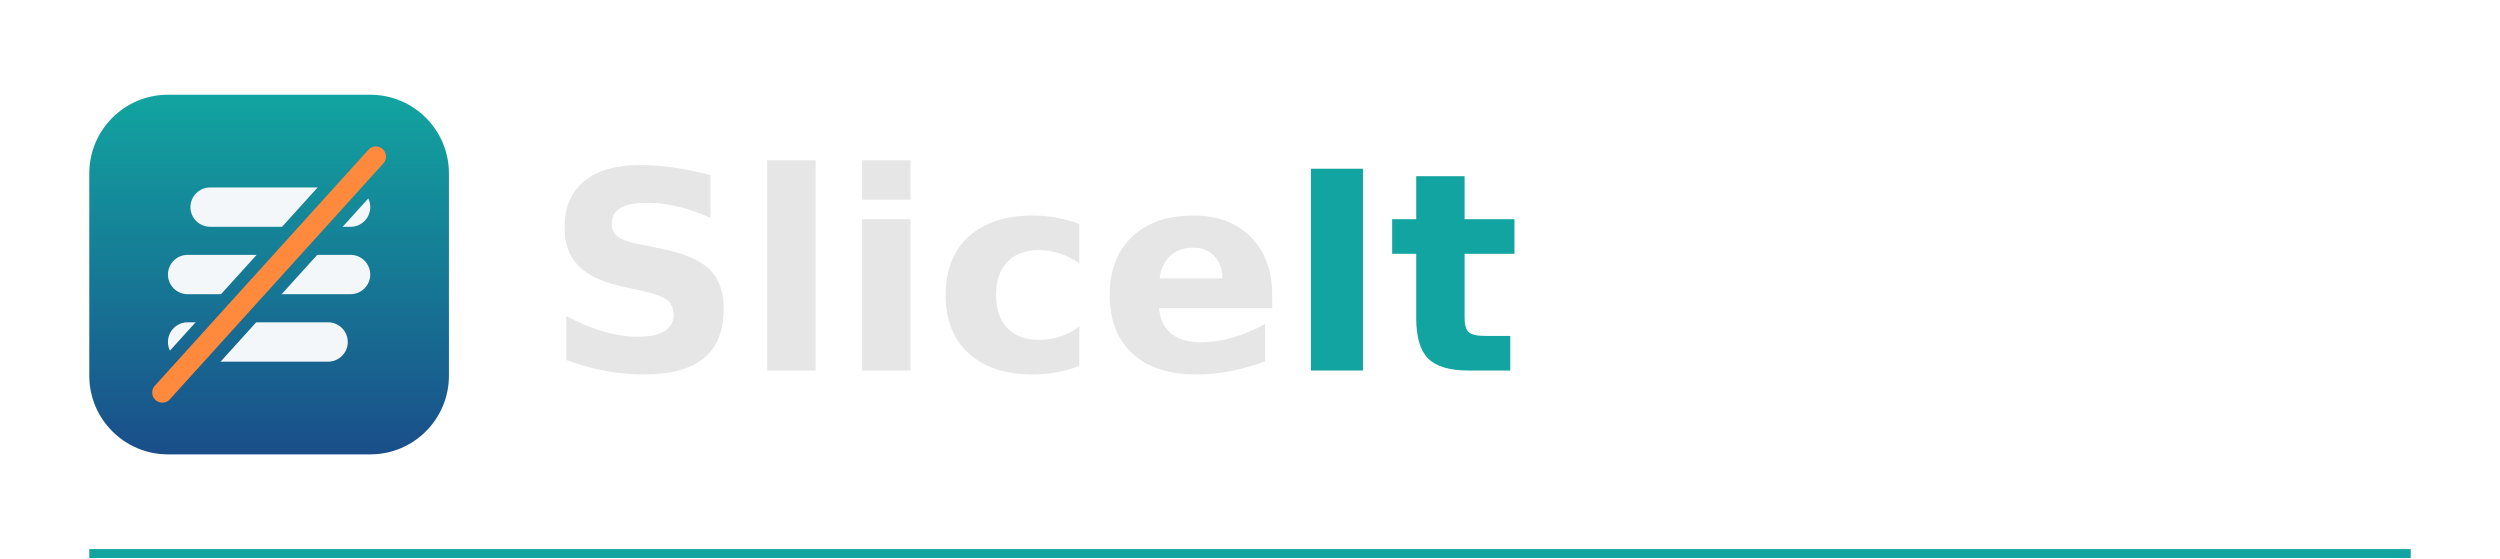
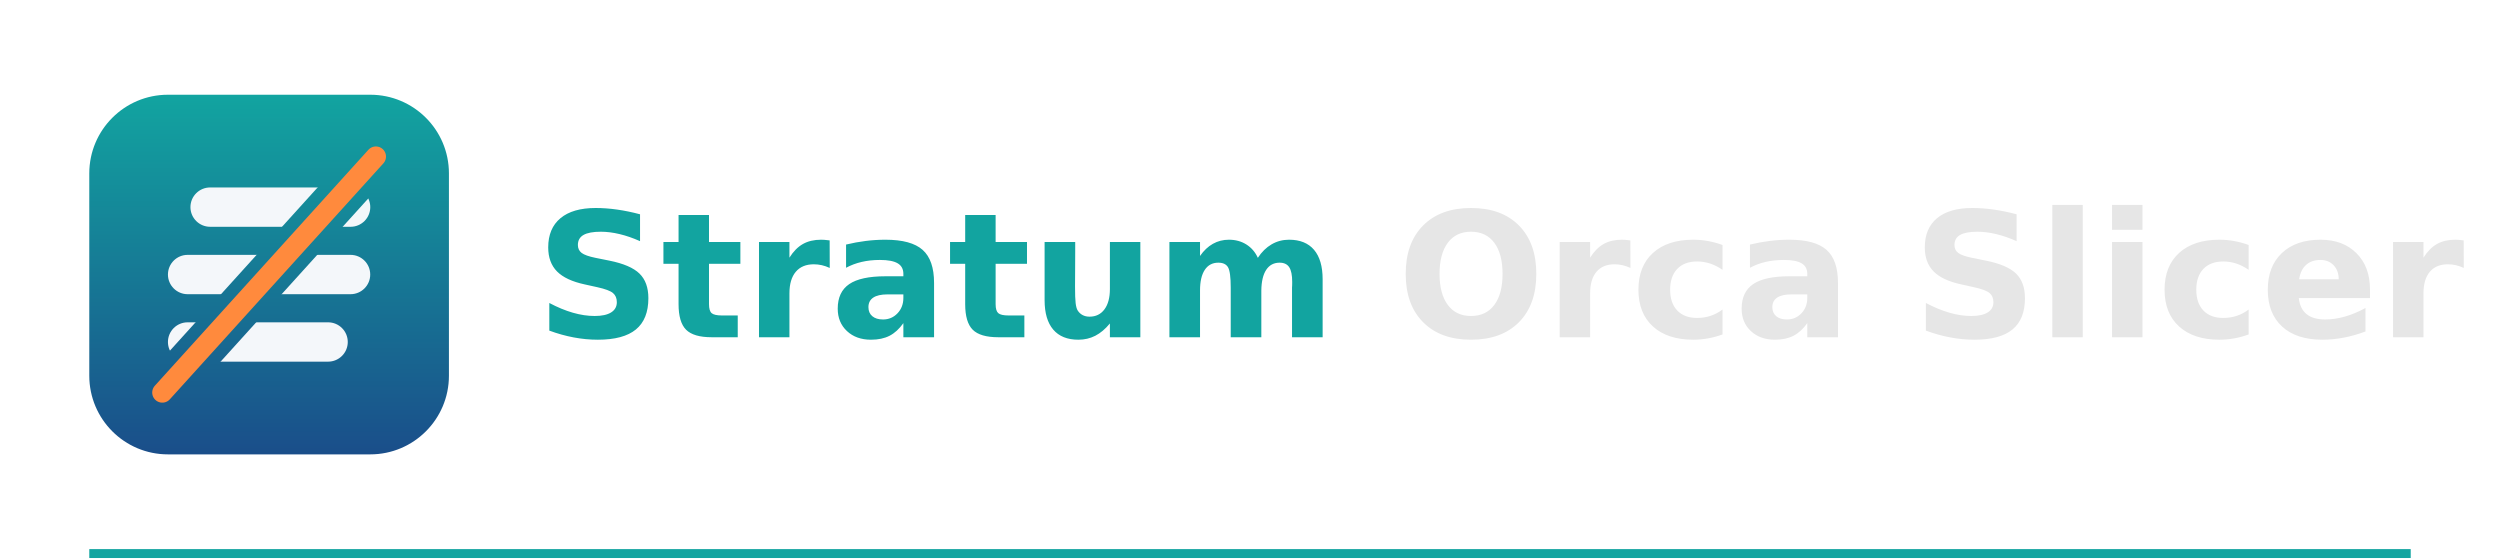
<svg xmlns="http://www.w3.org/2000/svg" width="560" height="125" viewBox="0 0 560 125">
  <defs>
    <linearGradient id="wg" gradientUnits="userSpaceOnUse" x1="20.00" y1="21.22" x2="20.00" y2="101.78">
      <stop offset="0" stop-color="#12A4A0" />
      <stop offset="1" stop-color="#1A4E8A" />
    </linearGradient>
  </defs>
  <rect x="20.00" y="21.22" width="80.56" height="80.56" rx="17.62" fill="url(#wg)" />
  <rect x="42.66" y="41.99" width="40.28" height="8.81" rx="4.41" fill="#F4F7FA" />
  <rect x="37.62" y="57.09" width="45.31" height="8.81" rx="4.41" fill="#F4F7FA" />
  <rect x="37.62" y="72.20" width="40.28" height="8.81" rx="4.41" fill="#F4F7FA" />
  <line x1="36.36" y1="87.93" x2="84.20" y2="35.07" stroke="url(#wg)" stroke-width="10.07" stroke-linecap="round" />
  <line x1="36.36" y1="87.93" x2="84.20" y2="35.07" stroke="#FF8A3D" stroke-width="4.53" stroke-linecap="round" />
-   <path d="M159.146 39.225V48.791Q155.422 47.126 151.88 46.278Q148.338 45.431 145.189 45.431Q141.012 45.431 139.014 46.581Q137.016 47.731 137.016 50.153Q137.016 51.97 138.363 52.984Q139.71 53.998 143.252 54.725L148.217 55.724Q155.755 57.237 158.934 60.325Q162.112 63.413 162.112 69.104Q162.112 76.582 157.677 80.23Q153.242 83.878 144.13 83.878Q139.831 83.878 135.502 83.061Q131.173 82.243 126.844 80.639V70.8Q131.173 73.101 135.214 74.266Q139.256 75.432 143.01 75.432Q146.824 75.432 148.853 74.16Q150.881 72.889 150.881 70.527Q150.881 68.408 149.503 67.258Q148.126 66.107 144.009 65.199L139.498 64.2Q132.717 62.747 129.583 59.568Q126.45 56.39 126.45 51.001Q126.45 44.25 130.81 40.617Q135.169 36.984 143.343 36.984Q147.066 36.984 151.002 37.544Q154.938 38.104 159.146 39.225ZM171.86 35.895H182.698V83.0H171.86ZM193.112 49.094H203.95V83.0H193.112ZM193.112 35.895H203.95V44.734H193.112ZM241.762 50.153V58.993Q239.552 57.479 237.327 56.753Q235.102 56.026 232.71 56.026Q228.169 56.026 225.641 58.675Q223.113 61.324 223.113 66.077Q223.113 70.83 225.641 73.479Q228.169 76.128 232.71 76.128Q235.253 76.128 237.539 75.371Q239.824 74.614 241.762 73.131V82.001Q239.219 82.939 236.6 83.409Q233.981 83.878 231.348 83.878Q222.175 83.878 216.998 79.17Q211.821 74.463 211.821 66.077Q211.821 57.691 216.998 52.984Q222.175 48.276 231.348 48.276Q234.012 48.276 236.6 48.746Q239.188 49.215 241.762 50.153ZM284.962 65.956V69.044H259.623Q260.017 72.858 262.378 74.766Q264.739 76.673 268.978 76.673Q272.398 76.673 275.986 75.659Q279.573 74.645 283.357 72.586V80.941Q279.513 82.395 275.668 83.136Q271.823 83.878 267.979 83.878Q258.775 83.878 253.674 79.201Q248.573 74.523 248.573 66.077Q248.573 57.782 253.583 53.029Q258.594 48.276 267.373 48.276Q275.365 48.276 280.164 53.09Q284.962 57.903 284.962 65.956ZM273.821 62.354Q273.821 59.266 272.02 57.374Q270.219 55.481 267.312 55.481Q264.164 55.481 262.196 57.252Q260.229 59.023 259.744 62.354Z" fill="#E6E6E6" />
-   <path d="M293.65 37.802H305.306V83.0H293.65ZM328.071 39.467V49.094H339.242V56.844H328.071V71.224Q328.071 73.585 329.01 74.417Q329.948 75.25 332.733 75.25H338.304V83.0H329.01Q322.592 83.0 319.913 80.321Q317.233 77.642 317.233 71.224V56.844H311.845V49.094H317.233V39.467Z" fill="#12A4A0" />
+   <path d="M143.369 48.002V54.02Q141.027 52.973 138.798 52.439Q136.57 51.906 134.589 51.906Q131.961 51.906 130.704 52.63Q129.447 53.354 129.447 54.877Q129.447 56.02 130.294 56.658Q131.142 57.296 133.37 57.753L136.494 58.382Q141.236 59.334 143.236 61.277Q145.236 63.219 145.236 66.8Q145.236 71.504 142.446 73.799Q139.655 76.095 133.923 76.095Q131.218 76.095 128.494 75.58Q125.771 75.066 123.047 74.057V67.867Q125.771 69.314 128.314 70.047Q130.856 70.781 133.218 70.781Q135.618 70.781 136.894 69.981Q138.17 69.181 138.17 67.695Q138.17 66.362 137.303 65.638Q136.437 64.915 133.846 64.343L131.009 63.715Q126.742 62.8 124.771 60.801Q122.8 58.801 122.8 55.411Q122.8 51.163 125.542 48.878Q128.285 46.592 133.427 46.592Q135.77 46.592 138.246 46.945Q140.722 47.297 143.369 48.002ZM158.816 48.154V54.211H165.844V59.086H158.816V68.133Q158.816 69.619 159.406 70.143Q159.996 70.666 161.749 70.666H165.253V75.542H159.406Q155.368 75.542 153.683 73.857Q151.997 72.171 151.997 68.133V59.086H148.607V54.211H151.997V48.154ZM185.861 60.02Q184.966 59.601 184.08 59.401Q183.194 59.201 182.299 59.201Q179.671 59.201 178.252 60.886Q176.833 62.572 176.833 65.714V75.542H170.015V54.211H176.833V57.715Q178.147 55.62 179.852 54.658Q181.556 53.696 183.937 53.696Q184.28 53.696 184.68 53.725Q185.08 53.754 185.842 53.849ZM198.812 65.943Q196.679 65.943 195.603 66.667Q194.527 67.391 194.527 68.8Q194.527 70.095 195.393 70.828Q196.26 71.562 197.803 71.562Q199.726 71.562 201.04 70.181Q202.355 68.8 202.355 66.724V65.943ZM209.23 63.372V75.542H202.355V72.381Q200.983 74.323 199.269 75.209Q197.555 76.095 195.098 76.095Q191.784 76.095 189.718 74.161Q187.651 72.228 187.651 69.143Q187.651 65.391 190.232 63.638Q192.813 61.886 198.336 61.886H202.355V61.353Q202.355 59.734 201.079 58.982Q199.802 58.229 197.098 58.229Q194.908 58.229 193.022 58.667Q191.137 59.106 189.518 59.982V54.782Q191.708 54.249 193.917 53.973Q196.127 53.696 198.336 53.696Q204.107 53.696 206.669 55.972Q209.23 58.248 209.23 63.372ZM223.019 48.154V54.211H230.047V59.086H223.019V68.133Q223.019 69.619 223.61 70.143Q224.2 70.666 225.953 70.666H229.457V75.542H223.61Q219.572 75.542 217.887 73.857Q216.201 72.171 216.201 68.133V59.086H212.811V54.211H216.201V48.154ZM233.99 67.238V54.211H240.846V56.344Q240.846 58.077 240.827 60.696Q240.808 63.315 240.808 64.191Q240.808 66.762 240.942 67.895Q241.075 69.028 241.399 69.543Q241.818 70.209 242.494 70.571Q243.17 70.933 244.046 70.933Q246.179 70.933 247.398 69.295Q248.617 67.657 248.617 64.743V54.211H255.436V75.542H248.617V72.457Q247.075 74.323 245.351 75.209Q243.627 76.095 241.551 76.095Q237.856 76.095 235.923 73.828Q233.99 71.562 233.99 67.238ZM281.757 57.753Q283.052 55.773 284.833 54.735Q286.614 53.696 288.747 53.696Q292.423 53.696 294.347 55.963Q296.27 58.229 296.27 62.553V75.542H289.414V64.419Q289.433 64.172 289.442 63.905Q289.452 63.638 289.452 63.143Q289.452 60.877 288.785 59.858Q288.119 58.839 286.633 58.839Q284.69 58.839 283.633 60.439Q282.576 62.039 282.538 65.067V75.542H275.682V64.419Q275.682 60.877 275.072 59.858Q274.463 58.839 272.901 58.839Q270.939 58.839 269.872 60.448Q268.806 62.058 268.806 65.048V75.542H261.949V54.211H268.806V57.334Q270.063 55.525 271.691 54.611Q273.32 53.696 275.282 53.696Q277.491 53.696 279.186 54.763Q280.881 55.83 281.757 57.753Z" fill="#12A4A0" />
+   <path d="M329.505 51.906Q326.153 51.906 324.306 54.382Q322.458 56.858 322.458 61.353Q322.458 65.829 324.306 68.305Q326.153 70.781 329.505 70.781Q332.876 70.781 334.724 68.305Q336.571 65.829 336.571 61.353Q336.571 56.858 334.724 54.382Q332.876 51.906 329.505 51.906ZM329.505 46.592Q336.362 46.592 340.247 50.516Q344.133 54.439 344.133 61.353Q344.133 68.248 340.247 72.171Q336.362 76.095 329.505 76.095Q322.668 76.095 318.773 72.171Q314.878 68.248 314.878 61.353Q314.878 54.439 318.773 50.516Q322.668 46.592 329.505 46.592ZM365.216 60.02Q364.321 59.601 363.436 59.401Q362.55 59.201 361.655 59.201Q359.027 59.201 357.608 60.886Q356.189 62.572 356.189 65.714V75.542H349.37V54.211H356.189V57.715Q357.503 55.62 359.207 54.658Q360.912 53.696 363.293 53.696Q363.636 53.696 364.036 53.725Q364.436 53.754 365.197 53.849ZM385.843 54.877V60.439Q384.453 59.486 383.053 59.029Q381.653 58.572 380.148 58.572Q377.292 58.572 375.701 60.239Q374.111 61.905 374.111 64.896Q374.111 67.886 375.701 69.552Q377.292 71.219 380.148 71.219Q381.748 71.219 383.186 70.743Q384.624 70.266 385.843 69.333V74.914Q384.243 75.504 382.596 75.799Q380.948 76.095 379.291 76.095Q373.521 76.095 370.264 73.133Q367.007 70.171 367.007 64.896Q367.007 59.62 370.264 56.658Q373.521 53.696 379.291 53.696Q380.967 53.696 382.596 53.992Q384.224 54.287 385.843 54.877ZM401.289 65.943Q399.156 65.943 398.08 66.667Q397.004 67.391 397.004 68.8Q397.004 70.095 397.871 70.828Q398.737 71.562 400.28 71.562Q402.204 71.562 403.518 70.181Q404.832 68.8 404.832 66.724V65.943ZM411.708 63.372V75.542H404.832V72.381Q403.461 74.323 401.747 75.209Q400.032 76.095 397.576 76.095Q394.262 76.095 392.195 74.161Q390.129 72.228 390.129 69.143Q390.129 65.391 392.709 63.638Q395.29 61.886 400.813 61.886H404.832V61.353Q404.832 59.734 403.556 58.982Q402.28 58.229 399.575 58.229Q397.385 58.229 395.5 58.667Q393.614 59.106 391.995 59.982V54.782Q394.185 54.249 396.395 53.973Q398.604 53.696 400.813 53.696Q406.584 53.696 409.146 55.972Q411.708 58.248 411.708 63.372ZM451.723 48.002V54.02Q449.38 52.973 447.152 52.439Q444.924 51.906 442.943 51.906Q440.315 51.906 439.058 52.63Q437.801 53.354 437.801 54.877Q437.801 56.02 438.648 56.658Q439.496 57.296 441.724 57.753L444.848 58.382Q449.59 59.334 451.59 61.277Q453.59 63.219 453.59 66.8Q453.59 71.504 450.799 73.799Q448.009 76.095 442.276 76.095Q439.572 76.095 436.848 75.58Q434.125 75.066 431.401 74.057V67.867Q434.125 69.314 436.667 70.047Q439.21 70.781 441.572 70.781Q443.971 70.781 445.248 69.981Q446.524 69.181 446.524 67.695Q446.524 66.362 445.657 65.638Q444.79 64.915 442.2 64.343L439.362 63.715Q435.096 62.8 433.125 60.801Q431.154 58.801 431.154 55.411Q431.154 51.163 433.896 48.878Q436.639 46.592 441.781 46.592Q444.124 46.592 446.6 46.945Q449.076 47.297 451.723 48.002ZM459.722 45.907H466.541V75.542H459.722ZM473.093 54.211H479.911V75.542H473.093ZM473.093 45.907H479.911V51.468H473.093ZM503.699 54.877V60.439Q502.309 59.486 500.909 59.029Q499.509 58.572 498.005 58.572Q495.148 58.572 493.558 60.239Q491.967 61.905 491.967 64.896Q491.967 67.886 493.558 69.552Q495.148 71.219 498.005 71.219Q499.605 71.219 501.043 70.743Q502.481 70.266 503.699 69.333V74.914Q502.1 75.504 500.452 75.799Q498.805 76.095 497.148 76.095Q491.377 76.095 488.12 73.133Q484.863 70.171 484.863 64.896Q484.863 59.62 488.12 56.658Q491.377 53.696 497.148 53.696Q498.824 53.696 500.452 53.992Q502.081 54.287 503.699 54.877ZM530.878 64.819V66.762H514.937Q515.184 69.162 516.67 70.362Q518.155 71.562 520.822 71.562Q522.974 71.562 525.231 70.924Q527.488 70.286 529.869 68.99V74.247Q527.45 75.161 525.031 75.628Q522.612 76.095 520.193 76.095Q514.403 76.095 511.194 73.152Q507.985 70.209 507.985 64.896Q507.985 59.677 511.137 56.687Q514.289 53.696 519.812 53.696Q524.84 53.696 527.859 56.725Q530.878 59.753 530.878 64.819ZM523.869 62.553Q523.869 60.61 522.736 59.42Q521.603 58.229 519.774 58.229Q517.793 58.229 516.556 59.344Q515.318 60.458 515.013 62.553ZM551.886 60.02Q550.991 59.601 550.105 59.401Q549.219 59.201 548.324 59.201Q545.696 59.201 544.277 60.886Q542.858 62.572 542.858 65.714V75.542H536.04V54.211H542.858V57.715Q544.172 55.62 545.877 54.658Q547.581 53.696 549.962 53.696Q550.305 53.696 550.705 53.725Q551.105 53.754 551.867 53.849Z" fill="#E6E6E6" />
  <rect x="20" y="123" width="520" height="2" fill="#12A4A0" />
</svg>
